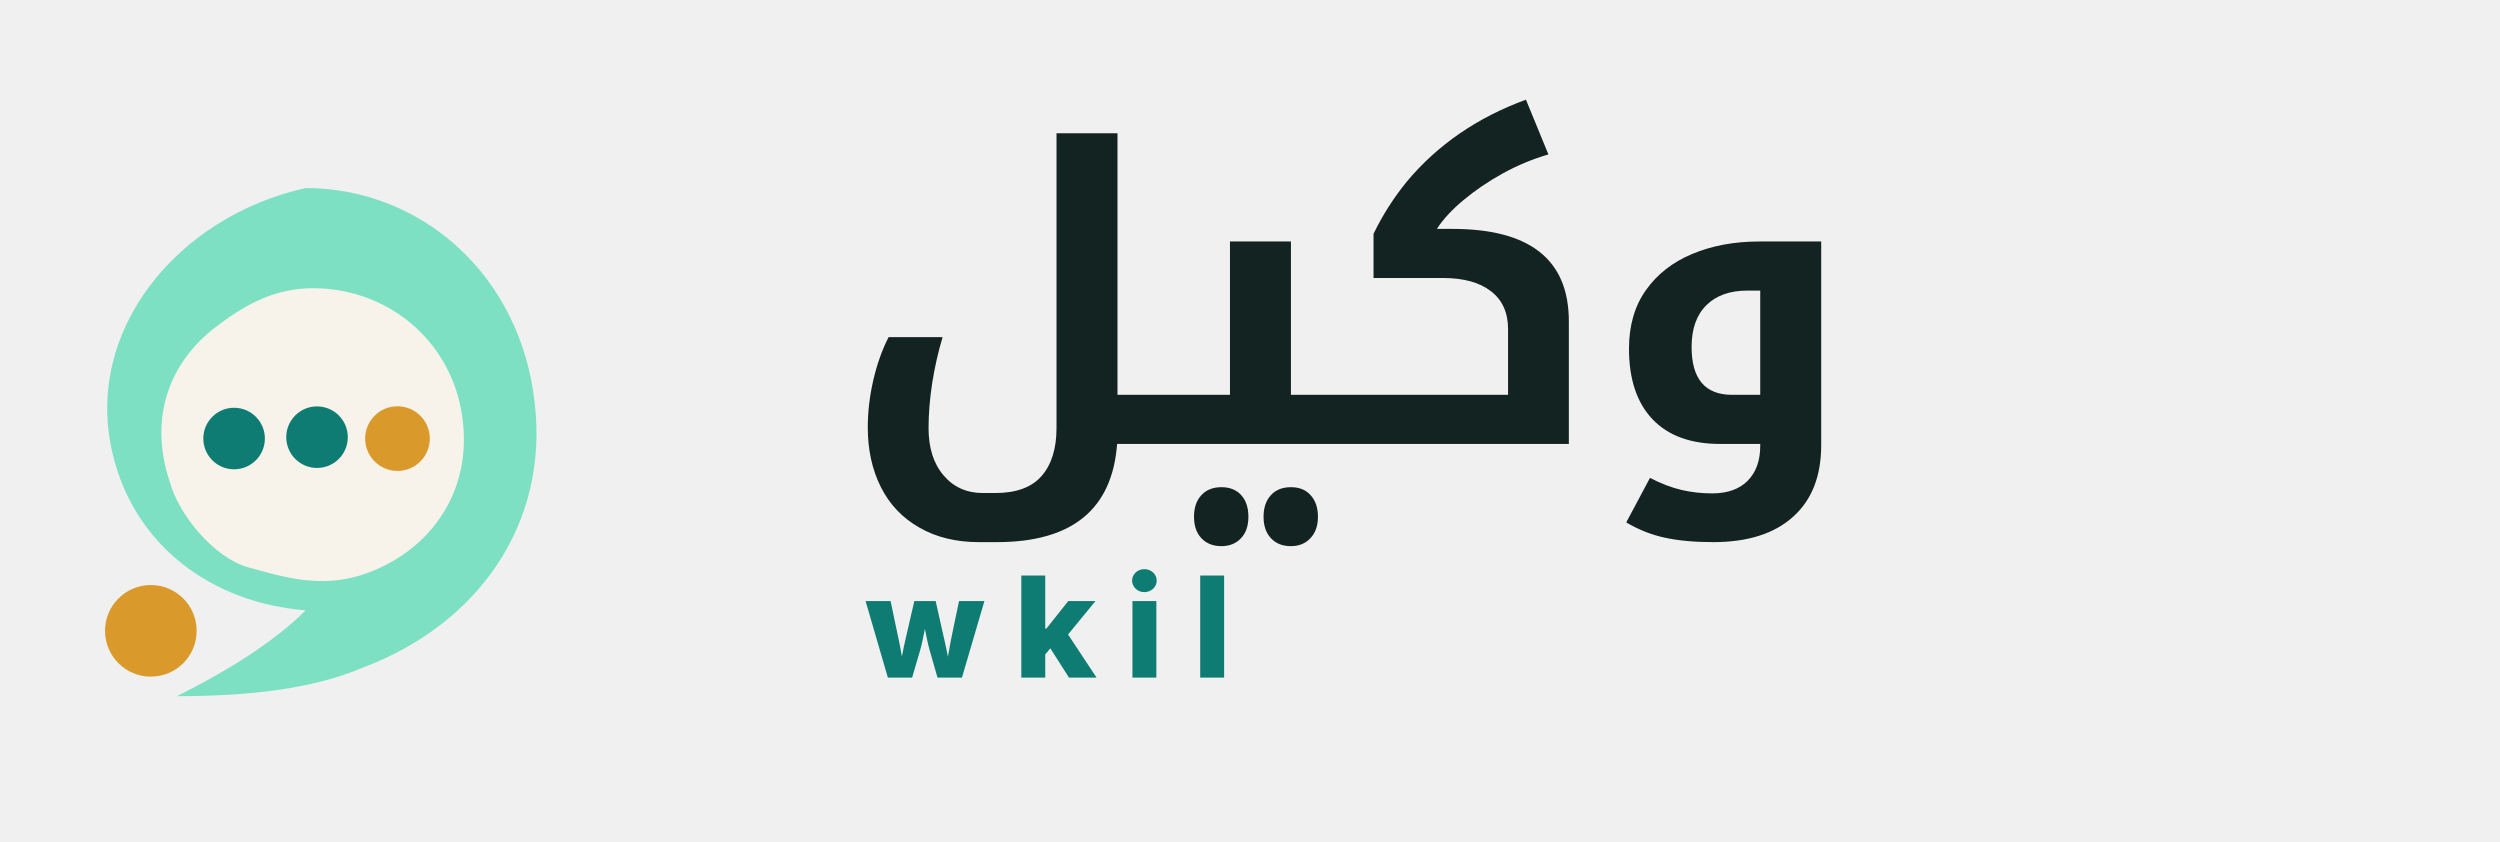
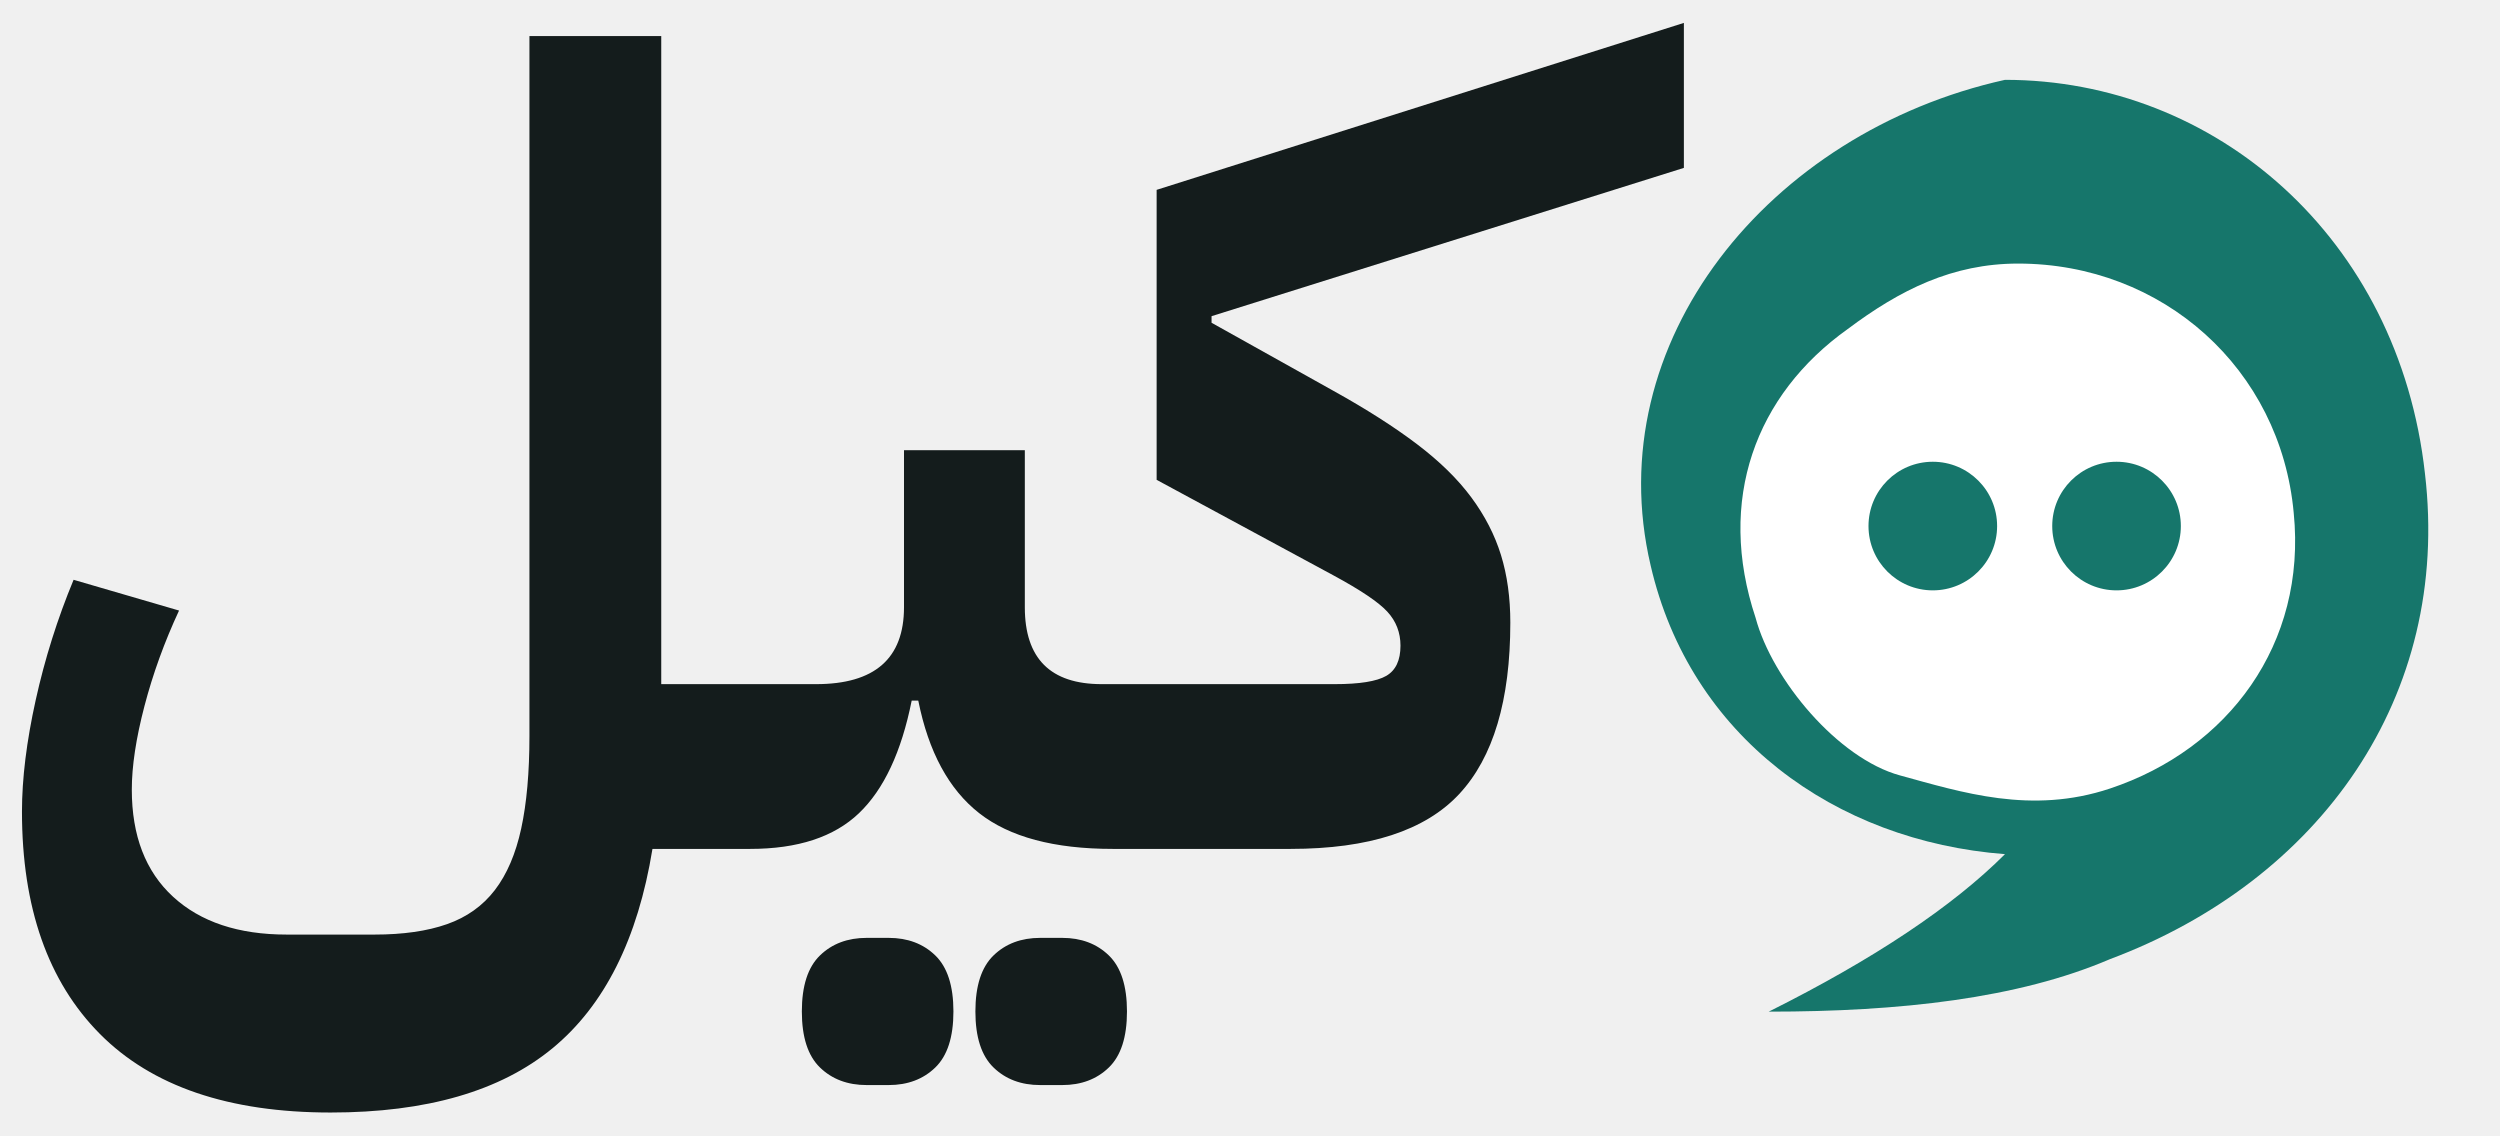
- <svg xmlns="http://www.w3.org/2000/svg" width="214" height="72" viewBox="0 0 214 72" role="img" aria-labelledby="title desc">
-   <svg x="0" y="5" width="62" height="62" viewBox="226 112 92 92" aria-hidden="true" focusable="false">
-     <g transform="matrix(0.909091, 0, 0, 0.909091, 221.189, 116.6466)">
-       <path fill="#7EE0C3" d="M48 13C64 13 78 25 80 43C82 60 72 74 56 80C49 83 40 84 30 84C38 80 44 76 48 72C35 71 24 63 21 50C17 33 30 17 48 13Z" />
-       <path fill="#F7F3EA" d="M 49 27 C 60 27 69 35 70 46 C 71 56 65 64 56 67 C 50 69 44.712 67.288 40 66 C 35.288 64.712 30.269 58.731 29 54 C 26 45 29 37 36 32 C 40 29 44 27 49 27 Z" />
-       <circle cx="38" cy="48" r="4.3" fill="#0E7C73">
-         <animateTransform type="translate" additive="sum" attributeName="transform" values="0 0;0 0;0 0;0 -3;0 0;0 0;0 0;0 -3;0 0;0 0;0 0;0 0;0 0" dur="13s" repeatCount="indefinite" keyTimes="0;0.538;0.579;0.589;0.601;0.612;0.621;0.63;0.643;0.655;0.664;0.769;1" />
-       </circle>
-       <circle cx="26.367" cy="74.868" r="6.4" fill="#D99A2B" style="transform-box: fill-box; transform-origin: 50% 50%;">
-         <animateTransform type="translate" additive="sum" attributeName="transform" values="0 0;0 0;21.5 -2.5;21.5 -2.5;0 0;0 0" dur="13s" repeatCount="indefinite" keyTimes="0;0.538;0.56;0.763;0.769;1" />
-         <animateTransform type="scale" additive="sum" attributeName="transform" values="1 1;1 1;0.1 0.1;0.1 0.1;1 1;1 1" dur="13s" repeatCount="indefinite" keyTimes="0;0.538;0.56;0.763;0.769;1" />
-         <animate attributeName="fill-opacity" values="1;1;1;0;0;1;1" dur="13s" repeatCount="indefinite" keyTimes="0;0.538;0.552;0.56;0.763;0.769;1" />
-       </circle>
-       <animateTransform type="translate" additive="sum" attributeName="transform" values="0 0;0 0" dur="13s" repeatCount="indefinite" />
-       <circle cx="62.603" cy="48.166" r="4.517" fill="#D99A2B" style="stroke-width: 1; transform-origin: 62.603px 48.166px;" transform="matrix(1, 0, 0, 1.000001, -1.773299, -0.156946)">
-         <animate attributeName="fill-opacity" values="0;0;0;1;1;0;0" dur="13s" repeatCount="indefinite" keyTimes="0;0.538;0.558;0.58;0.763;0.769;1" />
-         <animateTransform type="translate" additive="sum" attributeName="transform" values="0 0;0 0;0 0;0 0;0 0;0 -3;0 0;0 0;0 0;0 -3;0 0;0 0;0 0" dur="13s" repeatCount="indefinite" keyTimes="0;0.538;0.581;0.591;0.602;0.614;0.623;0.633;0.645;0.658;0.665;0.769;1" />
-       </circle>
-       <circle cx="49.588" cy="47.81" r="4.3" fill="#0E7C73" style="stroke-width: 1;">
-         <animateTransform type="translate" additive="sum" attributeName="transform" values="0 0;0 0;0 0;0 0;0 -3;0 0;0 0;0 0;0 -3;0 0;0 0;0 0;0 0" dur="13s" repeatCount="indefinite" keyTimes="0;0.538;0.579;0.589;0.601;0.612;0.621;0.632;0.644;0.655;0.664;0.769;1" />
-       </circle>
-     </g>
-   </svg>
-   <text x="72" y="38" font-family="Cairo, 'Noto Kufi Arabic', 'Segoe UI', Tahoma, sans-serif" font-size="35" font-weight="850" fill="#132322">وكيل</text>
-   <text x="74" y="58" font-family="Geist, Inter, Arial, sans-serif" font-size="12" font-weight="800" letter-spacing="2.4" fill="#0E7C73">wkil</text>
+ <svg xmlns="http://www.w3.org/2000/svg" width="240" height="109" viewBox="15 -772 2276 1032" role="img" aria-labelledby="title desc">
+   <path fill="#141c1c" d="M316 240Q177 240 106 168.5Q35 97 35 -34Q35 -79 47.5 -135.5Q60 -192 82 -245L178 -217Q158 -174 146.5 -130Q135 -86 135 -54Q135 9 172.5 43.5Q210 78 276 78H356Q395 78 422 68.5Q449 59 465.5 37.5Q482 16 489.5 -18.5Q497 -53 497 -103V-740H617V-150H728V-30L698 0H609Q589 123 518 181.5Q447 240 316 240ZM698 -120 728 -150H758Q838 -150 838 -220V-363H948V-220Q948 -150 1018 -150H1058V-30L1028 0Q948 0 906.5 -32.5Q865 -65 851 -135H845Q831 -65 797 -32.5Q763 0 698 0ZM962 215Q936 215 919.5 199Q903 183 903 148Q903 113 919.5 97Q936 81 962 81H982Q1008 81 1024.5 97Q1041 113 1041 148Q1041 183 1024.5 199Q1008 215 982 215ZM804 215Q778 215 761.5 199Q745 183 745 148Q745 113 761.5 97Q778 81 804 81H824Q850 81 866.5 97Q883 113 883 148Q883 183 866.5 199Q850 215 824 215ZM1028 -120 1058 -150H1230Q1264 -150 1277 -157.5Q1290 -165 1290 -185Q1290 -203 1278 -216Q1266 -229 1229 -249L1068 -336V-600L1548 -752V-620L1118 -485V-479L1229 -417Q1274 -392 1305 -368.5Q1336 -345 1354.5 -320Q1373 -295 1381.5 -267.5Q1390 -240 1390 -206Q1390 -100 1343.5 -50Q1297 0 1190 0H1028Z" />
+   <g transform="translate(1458 -736.0) scale(11.9481) translate(-16 -10)">
+     <path fill="#16766b" d="M48 13C64 13 78 25 80 43C82 60 72 74 56 80C49 83 40 84 30 84C38 80 44 76 48 72C35 71 24 63 21 50C17 33 30 17 48 13Z" />
+     <path fill="#ffffff" d="M49 27C60 27 69 35 70 46C71 56 65 64 56 67C50 69 44.712 67.288 40 66C35.288 64.712 30.269 58.731 29 54C26 45 29 37 36 32C40 29 44 27 49 27Z" />
+     <circle cx="42.5" cy="47" r="4.9" fill="#16766b" />
+     <circle cx="56.5" cy="47" r="4.9" fill="#16766b" />
+   </g>
</svg>
